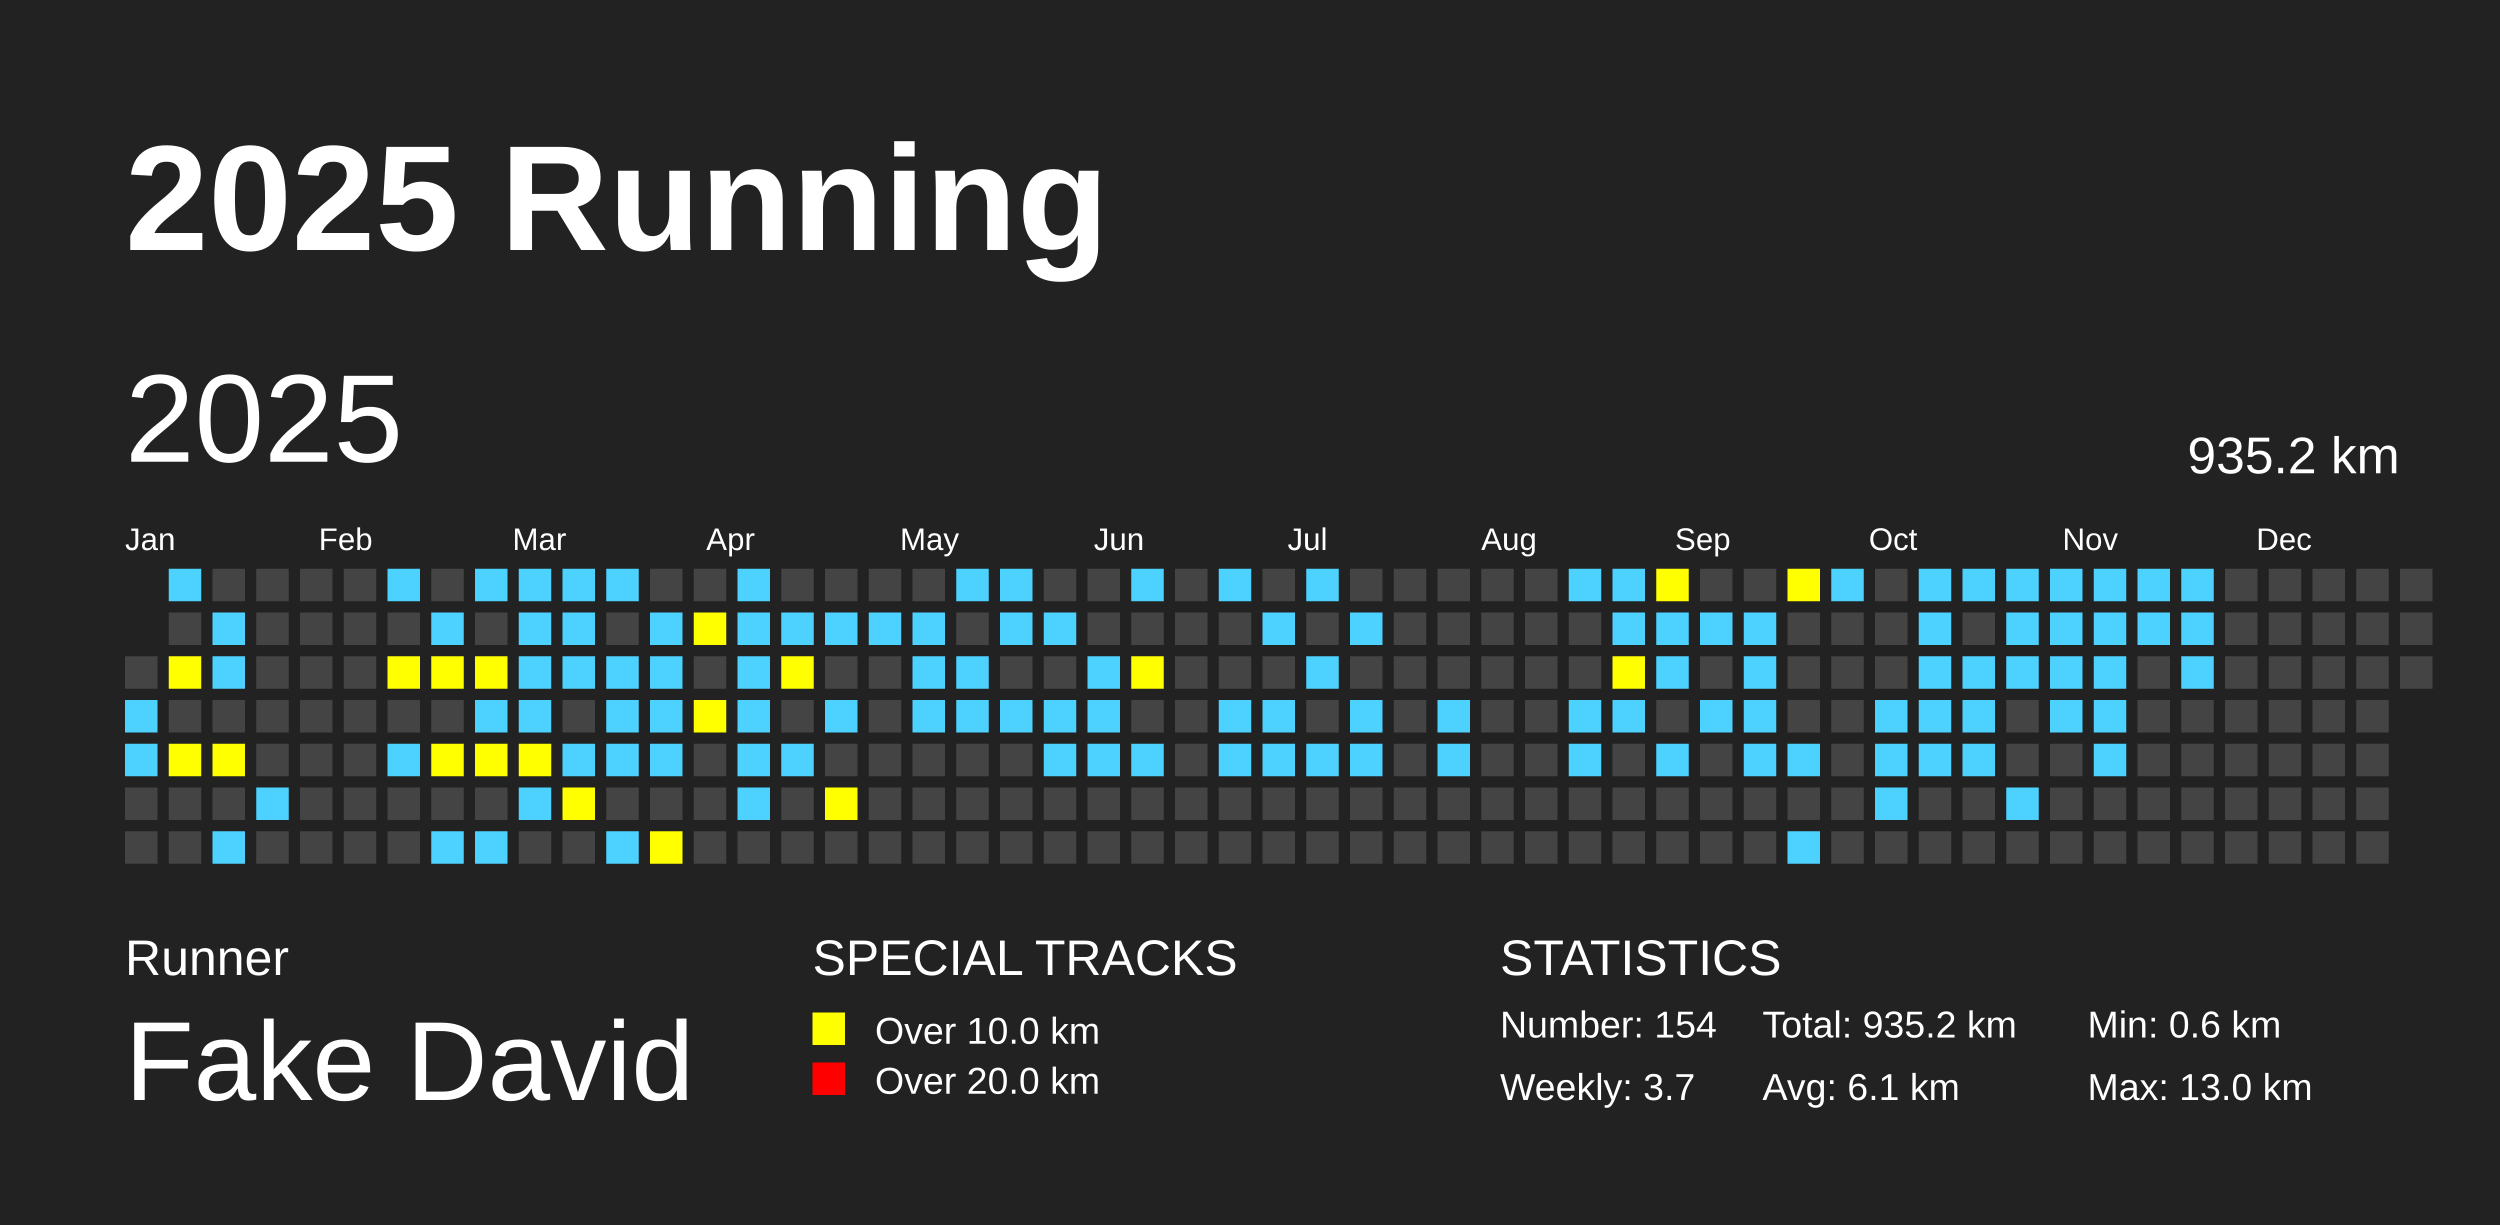
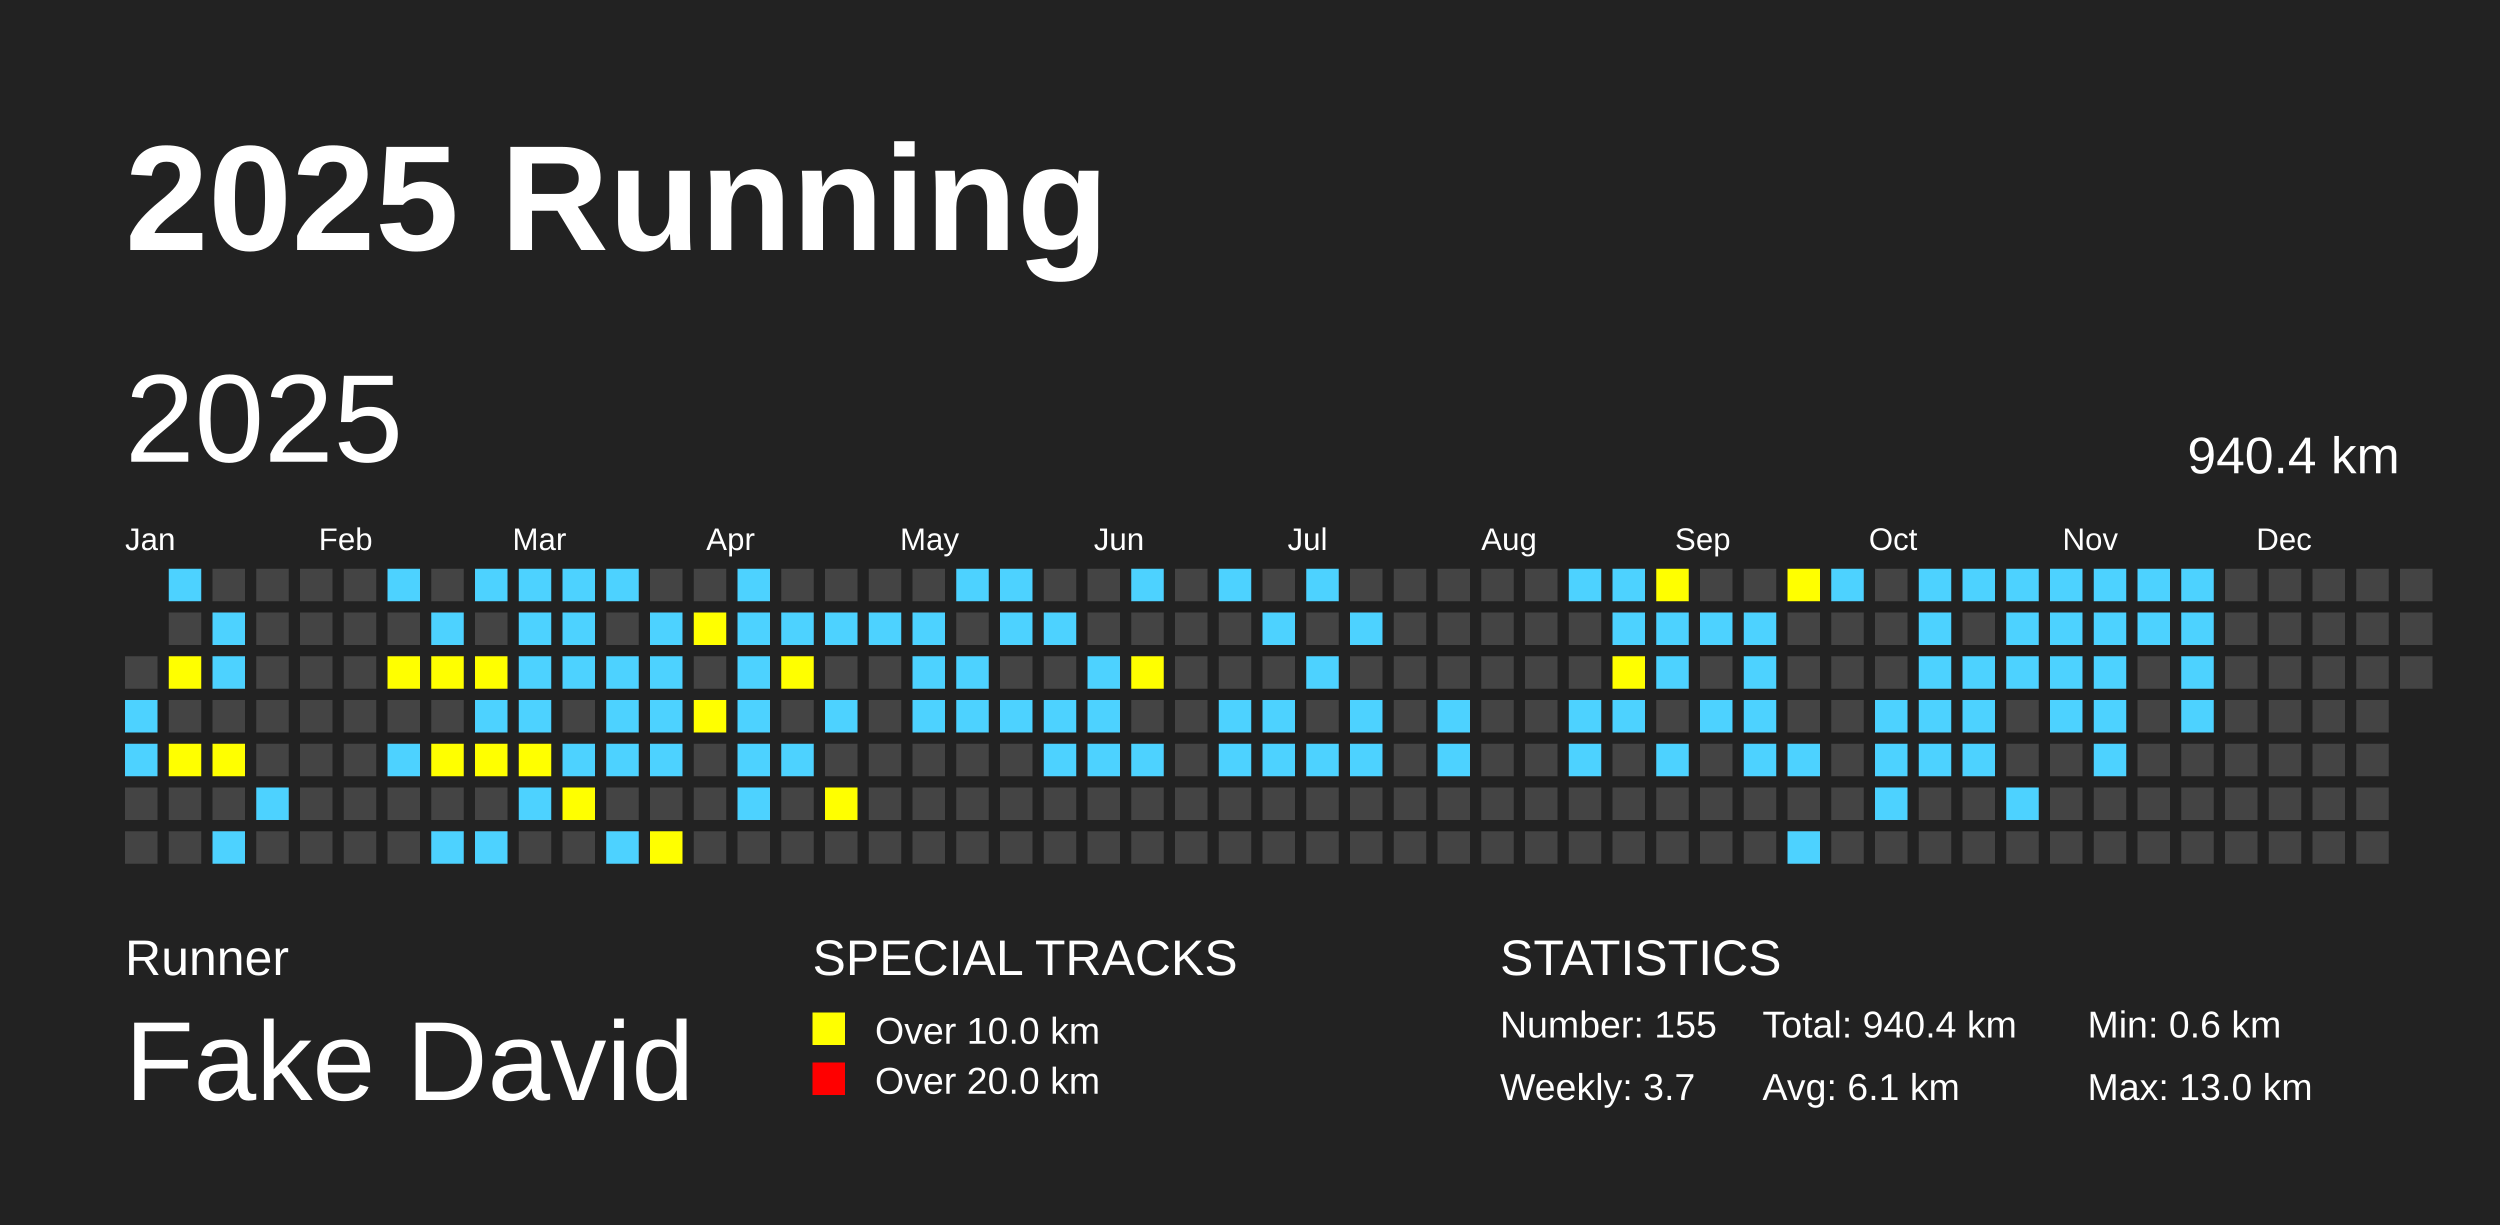
<svg xmlns="http://www.w3.org/2000/svg" baseProfile="full" height="98mm" version="1.1" viewBox="0,0,200,98" width="200mm">
  <defs />
  <rect fill="#222222" height="98" width="200" x="0" y="0" />
  <text fill="#FFFFFF" style="font-size:12px; font-family:Arial; font-weight:bold;" x="10" y="20">2025 Running</text>
  <text fill="#FFFFFF" style="font-size:4px; font-family:Arial" x="10" y="78">Runner</text>
  <text fill="#FFFFFF" style="font-size:9px; font-family:Arial" x="10" y="88">Fake David</text>
  <text fill="#FFFFFF" style="font-size:4px; font-family:Arial" x="65" y="78">SPECIAL TRACKS</text>
  <rect fill="yellow" height="2.6" width="2.6" x="65" y="81" />
  <text fill="#FFFFFF" style="font-size:3px; font-family:Arial" x="70" y="83.5">Over 10.0 km</text>
  <rect fill="red" height="2.6" width="2.6" x="65" y="85" />
  <text fill="#FFFFFF" style="font-size:3px; font-family:Arial" x="70" y="87.5">Over 20.0 km</text>
  <text fill="#FFFFFF" style="font-size:4px; font-family:Arial" x="120" y="78">STATISTICS</text>
-   <text fill="#FFFFFF" style="font-size:3px; font-family:Arial" x="120" y="83">Number: 154</text>
+   <text fill="#FFFFFF" style="font-size:3px; font-family:Arial" x="120" y="83">Number: 155</text>
  <text fill="#FFFFFF" style="font-size:3px; font-family:Arial" x="120" y="88">Weekly: 3.7</text>
-   <text fill="#FFFFFF" style="font-size:3px; font-family:Arial" x="141" y="83">Total: 935.2 km</text>
+   <text fill="#FFFFFF" style="font-size:3px; font-family:Arial" x="141" y="83">Total: 940.4 km</text>
  <text fill="#FFFFFF" style="font-size:3px; font-family:Arial" x="141" y="88">Avg: 6.1 km</text>
  <text fill="#FFFFFF" style="font-size:3px; font-family:Arial" x="167" y="83">Min: 0.6 km</text>
  <text fill="#FFFFFF" style="font-size:3px; font-family:Arial" x="167" y="88">Max: 13.0 km</text>
  <text dominant-baseline="hanging" fill="#FFFFFF" style="font-size:10.0px; font-family:Arial;" x="10" y="30">2025</text>
-   <text dominant-baseline="hanging" fill="#FFFFFF" style="font-size:4.125px; font-family:Arial;" x="175" y="35">935.2 km</text>
+   <text dominant-baseline="hanging" fill="#FFFFFF" style="font-size:4.125px; font-family:Arial;" x="175" y="35">940.4 km</text>
  <text fill="#FFFFFF" style="font-size:2.5px; font-family:Arial" x="10.0" y="44">Jan</text>
  <text fill="#FFFFFF" style="font-size:2.5px; font-family:Arial" x="25.5" y="44">Feb</text>
  <text fill="#FFFFFF" style="font-size:2.5px; font-family:Arial" x="41.0" y="44">Mar</text>
  <text fill="#FFFFFF" style="font-size:2.5px; font-family:Arial" x="56.5" y="44">Apr</text>
  <text fill="#FFFFFF" style="font-size:2.5px; font-family:Arial" x="72.0" y="44">May</text>
  <text fill="#FFFFFF" style="font-size:2.5px; font-family:Arial" x="87.5" y="44">Jun</text>
  <text fill="#FFFFFF" style="font-size:2.5px; font-family:Arial" x="103.0" y="44">Jul</text>
  <text fill="#FFFFFF" style="font-size:2.5px; font-family:Arial" x="118.5" y="44">Aug</text>
  <text fill="#FFFFFF" style="font-size:2.5px; font-family:Arial" x="134.0" y="44">Sep</text>
  <text fill="#FFFFFF" style="font-size:2.5px; font-family:Arial" x="149.5" y="44">Oct</text>
  <text fill="#FFFFFF" style="font-size:2.5px; font-family:Arial" x="165.0" y="44">Nov</text>
  <text fill="#FFFFFF" style="font-size:2.5px; font-family:Arial" x="180.5" y="44">Dec</text>
  <rect fill="#444444" height="2.6" width="2.6" x="10.0" y="52.5" />
  <rect fill="#4DD2FF" height="2.6" width="2.6" x="10.0" y="56.0" />
  <rect fill="#4DD2FF" height="2.6" width="2.6" x="10.0" y="59.5" />
  <rect fill="#444444" height="2.6" width="2.6" x="10.0" y="63.0" />
  <rect fill="#444444" height="2.6" width="2.6" x="10.0" y="66.5" />
  <rect fill="#4DD2FF" height="2.6" width="2.6" x="13.5" y="45.5" />
  <rect fill="#444444" height="2.6" width="2.6" x="13.5" y="49.0" />
  <rect fill="yellow" height="2.6" width="2.6" x="13.5" y="52.5" />
  <rect fill="#444444" height="2.6" width="2.6" x="13.5" y="56.0" />
  <rect fill="yellow" height="2.6" width="2.6" x="13.5" y="59.5" />
  <rect fill="#444444" height="2.6" width="2.6" x="13.5" y="63.0" />
  <rect fill="#444444" height="2.6" width="2.6" x="13.5" y="66.5" />
  <rect fill="#444444" height="2.6" width="2.6" x="17.0" y="45.5" />
  <rect fill="#4DD2FF" height="2.6" width="2.6" x="17.0" y="49.0" />
  <rect fill="#4DD2FF" height="2.6" width="2.6" x="17.0" y="52.5" />
  <rect fill="#444444" height="2.6" width="2.6" x="17.0" y="56.0" />
  <rect fill="yellow" height="2.6" width="2.6" x="17.0" y="59.5" />
  <rect fill="#444444" height="2.6" width="2.6" x="17.0" y="63.0" />
  <rect fill="#4DD2FF" height="2.6" width="2.6" x="17.0" y="66.5" />
  <rect fill="#444444" height="2.6" width="2.6" x="20.5" y="45.5" />
  <rect fill="#444444" height="2.6" width="2.6" x="20.5" y="49.0" />
  <rect fill="#444444" height="2.6" width="2.6" x="20.5" y="52.5" />
  <rect fill="#444444" height="2.6" width="2.6" x="20.5" y="56.0" />
  <rect fill="#444444" height="2.6" width="2.6" x="20.5" y="59.5" />
  <rect fill="#4DD2FF" height="2.6" width="2.6" x="20.5" y="63.0" />
  <rect fill="#444444" height="2.6" width="2.6" x="20.5" y="66.5" />
  <rect fill="#444444" height="2.6" width="2.6" x="24.0" y="45.5" />
  <rect fill="#444444" height="2.6" width="2.6" x="24.0" y="49.0" />
  <rect fill="#444444" height="2.6" width="2.6" x="24.0" y="52.5" />
  <rect fill="#444444" height="2.6" width="2.6" x="24.0" y="56.0" />
  <rect fill="#444444" height="2.6" width="2.6" x="24.0" y="59.5" />
  <rect fill="#444444" height="2.6" width="2.6" x="24.0" y="63.0" />
  <rect fill="#444444" height="2.6" width="2.6" x="24.0" y="66.5" />
  <rect fill="#444444" height="2.6" width="2.6" x="27.5" y="45.5" />
  <rect fill="#444444" height="2.6" width="2.6" x="27.5" y="49.0" />
  <rect fill="#444444" height="2.6" width="2.6" x="27.5" y="52.5" />
  <rect fill="#444444" height="2.6" width="2.6" x="27.5" y="56.0" />
  <rect fill="#444444" height="2.6" width="2.6" x="27.5" y="59.5" />
  <rect fill="#444444" height="2.6" width="2.6" x="27.5" y="63.0" />
  <rect fill="#444444" height="2.6" width="2.6" x="27.5" y="66.5" />
  <rect fill="#4DD2FF" height="2.6" width="2.6" x="31.0" y="45.5" />
  <rect fill="#444444" height="2.6" width="2.6" x="31.0" y="49.0" />
  <rect fill="yellow" height="2.6" width="2.6" x="31.0" y="52.5" />
  <rect fill="#444444" height="2.6" width="2.6" x="31.0" y="56.0" />
  <rect fill="#4DD2FF" height="2.6" width="2.6" x="31.0" y="59.5" />
  <rect fill="#444444" height="2.6" width="2.6" x="31.0" y="63.0" />
  <rect fill="#444444" height="2.6" width="2.6" x="31.0" y="66.5" />
  <rect fill="#444444" height="2.6" width="2.6" x="34.5" y="45.5" />
  <rect fill="#4DD2FF" height="2.6" width="2.6" x="34.5" y="49.0" />
  <rect fill="yellow" height="2.6" width="2.6" x="34.5" y="52.5" />
  <rect fill="#444444" height="2.6" width="2.6" x="34.5" y="56.0" />
  <rect fill="yellow" height="2.6" width="2.6" x="34.5" y="59.5" />
  <rect fill="#444444" height="2.6" width="2.6" x="34.5" y="63.0" />
  <rect fill="#4DD2FF" height="2.6" width="2.6" x="34.5" y="66.5" />
  <rect fill="#4DD2FF" height="2.6" width="2.6" x="38.0" y="45.5" />
  <rect fill="#444444" height="2.6" width="2.6" x="38.0" y="49.0" />
  <rect fill="yellow" height="2.6" width="2.6" x="38.0" y="52.5" />
  <rect fill="#4DD2FF" height="2.6" width="2.6" x="38.0" y="56.0" />
  <rect fill="yellow" height="2.6" width="2.6" x="38.0" y="59.5" />
  <rect fill="#444444" height="2.6" width="2.6" x="38.0" y="63.0" />
  <rect fill="#4DD2FF" height="2.6" width="2.6" x="38.0" y="66.5" />
  <rect fill="#4DD2FF" height="2.6" width="2.6" x="41.5" y="45.5" />
  <rect fill="#4DD2FF" height="2.6" width="2.6" x="41.5" y="49.0" />
  <rect fill="#4DD2FF" height="2.6" width="2.6" x="41.5" y="52.5" />
  <rect fill="#4DD2FF" height="2.6" width="2.6" x="41.5" y="56.0" />
  <rect fill="yellow" height="2.6" width="2.6" x="41.5" y="59.5" />
  <rect fill="#4DD2FF" height="2.6" width="2.6" x="41.5" y="63.0" />
  <rect fill="#444444" height="2.6" width="2.6" x="41.5" y="66.5" />
  <rect fill="#4DD2FF" height="2.6" width="2.6" x="45.0" y="45.5" />
  <rect fill="#4DD2FF" height="2.6" width="2.6" x="45.0" y="49.0" />
  <rect fill="#4DD2FF" height="2.6" width="2.6" x="45.0" y="52.5" />
  <rect fill="#444444" height="2.6" width="2.6" x="45.0" y="56.0" />
  <rect fill="#4DD2FF" height="2.6" width="2.6" x="45.0" y="59.5" />
  <rect fill="yellow" height="2.6" width="2.6" x="45.0" y="63.0" />
  <rect fill="#444444" height="2.6" width="2.6" x="45.0" y="66.5" />
  <rect fill="#4DD2FF" height="2.6" width="2.6" x="48.5" y="45.5" />
  <rect fill="#444444" height="2.6" width="2.6" x="48.5" y="49.0" />
  <rect fill="#4DD2FF" height="2.6" width="2.6" x="48.5" y="52.5" />
  <rect fill="#4DD2FF" height="2.6" width="2.6" x="48.5" y="56.0" />
  <rect fill="#4DD2FF" height="2.6" width="2.6" x="48.5" y="59.5" />
  <rect fill="#444444" height="2.6" width="2.6" x="48.5" y="63.0" />
  <rect fill="#4DD2FF" height="2.6" width="2.6" x="48.5" y="66.5" />
  <rect fill="#444444" height="2.6" width="2.6" x="52.0" y="45.5" />
  <rect fill="#4DD2FF" height="2.6" width="2.6" x="52.0" y="49.0" />
  <rect fill="#4DD2FF" height="2.6" width="2.6" x="52.0" y="52.5" />
  <rect fill="#4DD2FF" height="2.6" width="2.6" x="52.0" y="56.0" />
  <rect fill="#4DD2FF" height="2.6" width="2.6" x="52.0" y="59.5" />
  <rect fill="#444444" height="2.6" width="2.6" x="52.0" y="63.0" />
  <rect fill="yellow" height="2.6" width="2.6" x="52.0" y="66.5" />
  <rect fill="#444444" height="2.6" width="2.6" x="55.5" y="45.5" />
  <rect fill="yellow" height="2.6" width="2.6" x="55.5" y="49.0" />
  <rect fill="#444444" height="2.6" width="2.6" x="55.5" y="52.5" />
  <rect fill="yellow" height="2.6" width="2.6" x="55.5" y="56.0" />
  <rect fill="#444444" height="2.6" width="2.6" x="55.5" y="59.5" />
  <rect fill="#444444" height="2.6" width="2.6" x="55.5" y="63.0" />
  <rect fill="#444444" height="2.6" width="2.6" x="55.5" y="66.5" />
  <rect fill="#4DD2FF" height="2.6" width="2.6" x="59.0" y="45.5" />
  <rect fill="#4DD2FF" height="2.6" width="2.6" x="59.0" y="49.0" />
  <rect fill="#4DD2FF" height="2.6" width="2.6" x="59.0" y="52.5" />
  <rect fill="#4DD2FF" height="2.6" width="2.6" x="59.0" y="56.0" />
  <rect fill="#4DD2FF" height="2.6" width="2.6" x="59.0" y="59.5" />
  <rect fill="#4DD2FF" height="2.6" width="2.6" x="59.0" y="63.0" />
  <rect fill="#444444" height="2.6" width="2.6" x="59.0" y="66.5" />
  <rect fill="#444444" height="2.6" width="2.6" x="62.5" y="45.5" />
  <rect fill="#4DD2FF" height="2.6" width="2.6" x="62.5" y="49.0" />
  <rect fill="yellow" height="2.6" width="2.6" x="62.5" y="52.5" />
  <rect fill="#444444" height="2.6" width="2.6" x="62.5" y="56.0" />
  <rect fill="#4DD2FF" height="2.6" width="2.6" x="62.5" y="59.5" />
  <rect fill="#444444" height="2.6" width="2.6" x="62.5" y="63.0" />
  <rect fill="#444444" height="2.6" width="2.6" x="62.5" y="66.5" />
  <rect fill="#444444" height="2.6" width="2.6" x="66.0" y="45.5" />
  <rect fill="#4DD2FF" height="2.6" width="2.6" x="66.0" y="49.0" />
  <rect fill="#444444" height="2.6" width="2.6" x="66.0" y="52.5" />
  <rect fill="#4DD2FF" height="2.6" width="2.6" x="66.0" y="56.0" />
  <rect fill="#444444" height="2.6" width="2.6" x="66.0" y="59.5" />
  <rect fill="yellow" height="2.6" width="2.6" x="66.0" y="63.0" />
  <rect fill="#444444" height="2.6" width="2.6" x="66.0" y="66.5" />
  <rect fill="#444444" height="2.6" width="2.6" x="69.5" y="45.5" />
  <rect fill="#4DD2FF" height="2.6" width="2.6" x="69.5" y="49.0" />
  <rect fill="#444444" height="2.6" width="2.6" x="69.5" y="52.5" />
  <rect fill="#444444" height="2.6" width="2.6" x="69.5" y="56.0" />
  <rect fill="#444444" height="2.6" width="2.6" x="69.5" y="59.5" />
  <rect fill="#444444" height="2.6" width="2.6" x="69.5" y="63.0" />
  <rect fill="#444444" height="2.6" width="2.6" x="69.5" y="66.5" />
  <rect fill="#444444" height="2.6" width="2.6" x="73.0" y="45.5" />
  <rect fill="#4DD2FF" height="2.6" width="2.6" x="73.0" y="49.0" />
  <rect fill="#4DD2FF" height="2.6" width="2.6" x="73.0" y="52.5" />
  <rect fill="#4DD2FF" height="2.6" width="2.6" x="73.0" y="56.0" />
  <rect fill="#444444" height="2.6" width="2.6" x="73.0" y="59.5" />
  <rect fill="#444444" height="2.6" width="2.6" x="73.0" y="63.0" />
  <rect fill="#444444" height="2.6" width="2.6" x="73.0" y="66.5" />
  <rect fill="#4DD2FF" height="2.6" width="2.6" x="76.5" y="45.5" />
  <rect fill="#444444" height="2.6" width="2.6" x="76.5" y="49.0" />
  <rect fill="#4DD2FF" height="2.6" width="2.6" x="76.5" y="52.5" />
  <rect fill="#4DD2FF" height="2.6" width="2.6" x="76.5" y="56.0" />
  <rect fill="#444444" height="2.6" width="2.6" x="76.5" y="59.5" />
  <rect fill="#444444" height="2.6" width="2.6" x="76.5" y="63.0" />
  <rect fill="#444444" height="2.6" width="2.6" x="76.5" y="66.5" />
  <rect fill="#4DD2FF" height="2.6" width="2.6" x="80.0" y="45.5" />
  <rect fill="#4DD2FF" height="2.6" width="2.6" x="80.0" y="49.0" />
  <rect fill="#444444" height="2.6" width="2.6" x="80.0" y="52.5" />
  <rect fill="#4DD2FF" height="2.6" width="2.6" x="80.0" y="56.0" />
  <rect fill="#444444" height="2.6" width="2.6" x="80.0" y="59.5" />
  <rect fill="#444444" height="2.6" width="2.6" x="80.0" y="63.0" />
  <rect fill="#444444" height="2.6" width="2.6" x="80.0" y="66.5" />
  <rect fill="#444444" height="2.6" width="2.6" x="83.5" y="45.5" />
  <rect fill="#4DD2FF" height="2.6" width="2.6" x="83.5" y="49.0" />
  <rect fill="#444444" height="2.6" width="2.6" x="83.5" y="52.5" />
  <rect fill="#4DD2FF" height="2.6" width="2.6" x="83.5" y="56.0" />
  <rect fill="#4DD2FF" height="2.6" width="2.6" x="83.5" y="59.5" />
  <rect fill="#444444" height="2.6" width="2.6" x="83.5" y="63.0" />
  <rect fill="#444444" height="2.6" width="2.6" x="83.5" y="66.5" />
  <rect fill="#444444" height="2.6" width="2.6" x="87.0" y="45.5" />
  <rect fill="#444444" height="2.6" width="2.6" x="87.0" y="49.0" />
  <rect fill="#4DD2FF" height="2.6" width="2.6" x="87.0" y="52.5" />
  <rect fill="#4DD2FF" height="2.6" width="2.6" x="87.0" y="56.0" />
  <rect fill="#4DD2FF" height="2.6" width="2.6" x="87.0" y="59.5" />
  <rect fill="#444444" height="2.6" width="2.6" x="87.0" y="63.0" />
  <rect fill="#444444" height="2.6" width="2.6" x="87.0" y="66.5" />
  <rect fill="#4DD2FF" height="2.6" width="2.6" x="90.5" y="45.5" />
  <rect fill="#444444" height="2.6" width="2.6" x="90.5" y="49.0" />
  <rect fill="yellow" height="2.6" width="2.6" x="90.5" y="52.5" />
  <rect fill="#444444" height="2.6" width="2.6" x="90.5" y="56.0" />
  <rect fill="#4DD2FF" height="2.6" width="2.6" x="90.5" y="59.5" />
  <rect fill="#444444" height="2.6" width="2.6" x="90.5" y="63.0" />
  <rect fill="#444444" height="2.6" width="2.6" x="90.5" y="66.5" />
  <rect fill="#444444" height="2.6" width="2.6" x="94.0" y="45.5" />
  <rect fill="#444444" height="2.6" width="2.6" x="94.0" y="49.0" />
  <rect fill="#444444" height="2.6" width="2.6" x="94.0" y="52.5" />
  <rect fill="#444444" height="2.6" width="2.6" x="94.0" y="56.0" />
  <rect fill="#444444" height="2.6" width="2.6" x="94.0" y="59.5" />
  <rect fill="#444444" height="2.6" width="2.6" x="94.0" y="63.0" />
  <rect fill="#444444" height="2.6" width="2.6" x="94.0" y="66.5" />
  <rect fill="#4DD2FF" height="2.6" width="2.6" x="97.5" y="45.5" />
  <rect fill="#444444" height="2.6" width="2.6" x="97.5" y="49.0" />
  <rect fill="#444444" height="2.6" width="2.6" x="97.5" y="52.5" />
  <rect fill="#4DD2FF" height="2.6" width="2.6" x="97.5" y="56.0" />
  <rect fill="#4DD2FF" height="2.6" width="2.6" x="97.5" y="59.5" />
  <rect fill="#444444" height="2.6" width="2.6" x="97.5" y="63.0" />
  <rect fill="#444444" height="2.6" width="2.6" x="97.5" y="66.5" />
  <rect fill="#444444" height="2.6" width="2.6" x="101.0" y="45.5" />
  <rect fill="#4DD2FF" height="2.6" width="2.6" x="101.0" y="49.0" />
  <rect fill="#444444" height="2.6" width="2.6" x="101.0" y="52.5" />
  <rect fill="#4DD2FF" height="2.6" width="2.6" x="101.0" y="56.0" />
  <rect fill="#4DD2FF" height="2.6" width="2.6" x="101.0" y="59.5" />
  <rect fill="#444444" height="2.6" width="2.6" x="101.0" y="63.0" />
  <rect fill="#444444" height="2.6" width="2.6" x="101.0" y="66.5" />
  <rect fill="#4DD2FF" height="2.6" width="2.6" x="104.5" y="45.5" />
  <rect fill="#444444" height="2.6" width="2.6" x="104.5" y="49.0" />
  <rect fill="#4DD2FF" height="2.6" width="2.6" x="104.5" y="52.5" />
  <rect fill="#444444" height="2.6" width="2.6" x="104.5" y="56.0" />
  <rect fill="#4DD2FF" height="2.6" width="2.6" x="104.5" y="59.5" />
  <rect fill="#444444" height="2.6" width="2.6" x="104.5" y="63.0" />
  <rect fill="#444444" height="2.6" width="2.6" x="104.5" y="66.5" />
  <rect fill="#444444" height="2.6" width="2.6" x="108.0" y="45.5" />
  <rect fill="#4DD2FF" height="2.6" width="2.6" x="108.0" y="49.0" />
  <rect fill="#444444" height="2.6" width="2.6" x="108.0" y="52.5" />
  <rect fill="#4DD2FF" height="2.6" width="2.6" x="108.0" y="56.0" />
  <rect fill="#4DD2FF" height="2.6" width="2.6" x="108.0" y="59.5" />
  <rect fill="#444444" height="2.6" width="2.6" x="108.0" y="63.0" />
  <rect fill="#444444" height="2.6" width="2.6" x="108.0" y="66.5" />
  <rect fill="#444444" height="2.6" width="2.6" x="111.5" y="45.5" />
  <rect fill="#444444" height="2.6" width="2.6" x="111.5" y="49.0" />
  <rect fill="#444444" height="2.6" width="2.6" x="111.5" y="52.5" />
  <rect fill="#444444" height="2.6" width="2.6" x="111.5" y="56.0" />
  <rect fill="#444444" height="2.6" width="2.6" x="111.5" y="59.5" />
  <rect fill="#444444" height="2.6" width="2.6" x="111.5" y="63.0" />
  <rect fill="#444444" height="2.6" width="2.6" x="111.5" y="66.5" />
  <rect fill="#444444" height="2.6" width="2.6" x="115.0" y="45.5" />
  <rect fill="#444444" height="2.6" width="2.6" x="115.0" y="49.0" />
  <rect fill="#444444" height="2.6" width="2.6" x="115.0" y="52.5" />
  <rect fill="#4DD2FF" height="2.6" width="2.6" x="115.0" y="56.0" />
  <rect fill="#4DD2FF" height="2.6" width="2.6" x="115.0" y="59.5" />
  <rect fill="#444444" height="2.6" width="2.6" x="115.0" y="63.0" />
  <rect fill="#444444" height="2.6" width="2.6" x="115.0" y="66.5" />
  <rect fill="#444444" height="2.6" width="2.6" x="118.5" y="45.5" />
  <rect fill="#444444" height="2.6" width="2.6" x="118.5" y="49.0" />
  <rect fill="#444444" height="2.6" width="2.6" x="118.5" y="52.5" />
  <rect fill="#444444" height="2.6" width="2.6" x="118.5" y="56.0" />
  <rect fill="#444444" height="2.6" width="2.6" x="118.5" y="59.5" />
  <rect fill="#444444" height="2.6" width="2.6" x="118.5" y="63.0" />
  <rect fill="#444444" height="2.6" width="2.6" x="118.5" y="66.5" />
  <rect fill="#444444" height="2.6" width="2.6" x="122.0" y="45.5" />
  <rect fill="#444444" height="2.6" width="2.6" x="122.0" y="49.0" />
  <rect fill="#444444" height="2.6" width="2.6" x="122.0" y="52.5" />
  <rect fill="#444444" height="2.6" width="2.6" x="122.0" y="56.0" />
  <rect fill="#444444" height="2.6" width="2.6" x="122.0" y="59.5" />
  <rect fill="#444444" height="2.6" width="2.6" x="122.0" y="63.0" />
  <rect fill="#444444" height="2.6" width="2.6" x="122.0" y="66.5" />
  <rect fill="#4DD2FF" height="2.6" width="2.6" x="125.5" y="45.5" />
  <rect fill="#444444" height="2.6" width="2.6" x="125.5" y="49.0" />
  <rect fill="#444444" height="2.6" width="2.6" x="125.5" y="52.5" />
  <rect fill="#4DD2FF" height="2.6" width="2.6" x="125.5" y="56.0" />
  <rect fill="#4DD2FF" height="2.6" width="2.6" x="125.5" y="59.5" />
  <rect fill="#444444" height="2.6" width="2.6" x="125.5" y="63.0" />
  <rect fill="#444444" height="2.6" width="2.6" x="125.5" y="66.5" />
  <rect fill="#4DD2FF" height="2.6" width="2.6" x="129.0" y="45.5" />
  <rect fill="#4DD2FF" height="2.6" width="2.6" x="129.0" y="49.0" />
  <rect fill="yellow" height="2.6" width="2.6" x="129.0" y="52.5" />
  <rect fill="#4DD2FF" height="2.6" width="2.6" x="129.0" y="56.0" />
  <rect fill="#444444" height="2.6" width="2.6" x="129.0" y="59.5" />
  <rect fill="#444444" height="2.6" width="2.6" x="129.0" y="63.0" />
  <rect fill="#444444" height="2.6" width="2.6" x="129.0" y="66.5" />
  <rect fill="yellow" height="2.6" width="2.6" x="132.5" y="45.5" />
  <rect fill="#4DD2FF" height="2.6" width="2.6" x="132.5" y="49.0" />
  <rect fill="#4DD2FF" height="2.6" width="2.6" x="132.5" y="52.5" />
  <rect fill="#444444" height="2.6" width="2.6" x="132.5" y="56.0" />
  <rect fill="#4DD2FF" height="2.6" width="2.6" x="132.5" y="59.5" />
  <rect fill="#444444" height="2.6" width="2.6" x="132.5" y="63.0" />
  <rect fill="#444444" height="2.6" width="2.6" x="132.5" y="66.5" />
  <rect fill="#444444" height="2.6" width="2.6" x="136.0" y="45.5" />
  <rect fill="#4DD2FF" height="2.6" width="2.6" x="136.0" y="49.0" />
  <rect fill="#444444" height="2.6" width="2.6" x="136.0" y="52.5" />
  <rect fill="#4DD2FF" height="2.6" width="2.6" x="136.0" y="56.0" />
  <rect fill="#444444" height="2.6" width="2.6" x="136.0" y="59.5" />
  <rect fill="#444444" height="2.6" width="2.6" x="136.0" y="63.0" />
  <rect fill="#444444" height="2.6" width="2.6" x="136.0" y="66.5" />
  <rect fill="#444444" height="2.6" width="2.6" x="139.5" y="45.5" />
  <rect fill="#4DD2FF" height="2.6" width="2.6" x="139.5" y="49.0" />
  <rect fill="#4DD2FF" height="2.6" width="2.6" x="139.5" y="52.5" />
  <rect fill="#4DD2FF" height="2.6" width="2.6" x="139.5" y="56.0" />
  <rect fill="#4DD2FF" height="2.6" width="2.6" x="139.5" y="59.5" />
  <rect fill="#444444" height="2.6" width="2.6" x="139.5" y="63.0" />
  <rect fill="#444444" height="2.6" width="2.6" x="139.5" y="66.5" />
  <rect fill="yellow" height="2.6" width="2.6" x="143.0" y="45.5" />
  <rect fill="#444444" height="2.6" width="2.6" x="143.0" y="49.0" />
  <rect fill="#444444" height="2.6" width="2.6" x="143.0" y="52.5" />
  <rect fill="#444444" height="2.6" width="2.6" x="143.0" y="56.0" />
  <rect fill="#4DD2FF" height="2.6" width="2.6" x="143.0" y="59.5" />
  <rect fill="#444444" height="2.6" width="2.6" x="143.0" y="63.0" />
  <rect fill="#4DD2FF" height="2.6" width="2.6" x="143.0" y="66.5" />
  <rect fill="#4DD2FF" height="2.6" width="2.6" x="146.5" y="45.5" />
  <rect fill="#444444" height="2.6" width="2.6" x="146.5" y="49.0" />
  <rect fill="#444444" height="2.6" width="2.6" x="146.5" y="52.5" />
  <rect fill="#444444" height="2.6" width="2.6" x="146.5" y="56.0" />
  <rect fill="#444444" height="2.6" width="2.6" x="146.5" y="59.5" />
  <rect fill="#444444" height="2.6" width="2.6" x="146.5" y="63.0" />
  <rect fill="#444444" height="2.6" width="2.6" x="146.5" y="66.5" />
  <rect fill="#444444" height="2.6" width="2.6" x="150.0" y="45.5" />
  <rect fill="#444444" height="2.6" width="2.6" x="150.0" y="49.0" />
  <rect fill="#444444" height="2.6" width="2.6" x="150.0" y="52.5" />
  <rect fill="#4DD2FF" height="2.6" width="2.6" x="150.0" y="56.0" />
  <rect fill="#4DD2FF" height="2.6" width="2.6" x="150.0" y="59.5" />
  <rect fill="#4DD2FF" height="2.6" width="2.6" x="150.0" y="63.0" />
  <rect fill="#444444" height="2.6" width="2.6" x="150.0" y="66.5" />
  <rect fill="#4DD2FF" height="2.6" width="2.6" x="153.5" y="45.5" />
  <rect fill="#4DD2FF" height="2.6" width="2.6" x="153.5" y="49.0" />
  <rect fill="#4DD2FF" height="2.6" width="2.6" x="153.5" y="52.5" />
  <rect fill="#4DD2FF" height="2.6" width="2.6" x="153.5" y="56.0" />
  <rect fill="#4DD2FF" height="2.6" width="2.6" x="153.5" y="59.5" />
  <rect fill="#444444" height="2.6" width="2.6" x="153.5" y="63.0" />
  <rect fill="#444444" height="2.6" width="2.6" x="153.5" y="66.5" />
  <rect fill="#4DD2FF" height="2.6" width="2.6" x="157.0" y="45.5" />
  <rect fill="#444444" height="2.6" width="2.6" x="157.0" y="49.0" />
  <rect fill="#4DD2FF" height="2.6" width="2.6" x="157.0" y="52.5" />
  <rect fill="#4DD2FF" height="2.6" width="2.6" x="157.0" y="56.0" />
  <rect fill="#4DD2FF" height="2.6" width="2.6" x="157.0" y="59.5" />
  <rect fill="#444444" height="2.6" width="2.6" x="157.0" y="63.0" />
  <rect fill="#444444" height="2.6" width="2.6" x="157.0" y="66.5" />
  <rect fill="#4DD2FF" height="2.6" width="2.6" x="160.5" y="45.5" />
  <rect fill="#4DD2FF" height="2.6" width="2.6" x="160.5" y="49.0" />
  <rect fill="#4DD2FF" height="2.6" width="2.6" x="160.5" y="52.5" />
  <rect fill="#444444" height="2.6" width="2.6" x="160.5" y="56.0" />
  <rect fill="#444444" height="2.6" width="2.6" x="160.5" y="59.5" />
  <rect fill="#4DD2FF" height="2.6" width="2.6" x="160.5" y="63.0" />
  <rect fill="#444444" height="2.6" width="2.6" x="160.5" y="66.5" />
  <rect fill="#4DD2FF" height="2.6" width="2.6" x="164.0" y="45.5" />
  <rect fill="#4DD2FF" height="2.6" width="2.6" x="164.0" y="49.0" />
  <rect fill="#4DD2FF" height="2.6" width="2.6" x="164.0" y="52.5" />
  <rect fill="#4DD2FF" height="2.6" width="2.6" x="164.0" y="56.0" />
  <rect fill="#444444" height="2.6" width="2.6" x="164.0" y="59.5" />
  <rect fill="#444444" height="2.6" width="2.6" x="164.0" y="63.0" />
  <rect fill="#444444" height="2.6" width="2.6" x="164.0" y="66.5" />
  <rect fill="#4DD2FF" height="2.6" width="2.6" x="167.5" y="45.5" />
  <rect fill="#4DD2FF" height="2.6" width="2.6" x="167.5" y="49.0" />
  <rect fill="#4DD2FF" height="2.6" width="2.6" x="167.5" y="52.5" />
  <rect fill="#4DD2FF" height="2.6" width="2.6" x="167.5" y="56.0" />
  <rect fill="#4DD2FF" height="2.6" width="2.6" x="167.5" y="59.5" />
  <rect fill="#444444" height="2.6" width="2.6" x="167.5" y="63.0" />
  <rect fill="#444444" height="2.6" width="2.6" x="167.5" y="66.5" />
  <rect fill="#4DD2FF" height="2.6" width="2.6" x="171.0" y="45.5" />
  <rect fill="#4DD2FF" height="2.6" width="2.6" x="171.0" y="49.0" />
  <rect fill="#444444" height="2.6" width="2.6" x="171.0" y="52.5" />
  <rect fill="#444444" height="2.6" width="2.6" x="171.0" y="56.0" />
  <rect fill="#444444" height="2.6" width="2.6" x="171.0" y="59.5" />
  <rect fill="#444444" height="2.6" width="2.6" x="171.0" y="63.0" />
  <rect fill="#444444" height="2.6" width="2.6" x="171.0" y="66.5" />
  <rect fill="#4DD2FF" height="2.6" width="2.6" x="174.5" y="45.5" />
  <rect fill="#4DD2FF" height="2.6" width="2.6" x="174.5" y="49.0" />
  <rect fill="#4DD2FF" height="2.6" width="2.6" x="174.5" y="52.5" />
-   <rect fill="#444444" height="2.6" width="2.6" x="174.5" y="56.0" />
+   <rect fill="#4DD2FF" height="2.6" width="2.6" x="174.5" y="56.0" />
  <rect fill="#444444" height="2.6" width="2.6" x="174.5" y="59.5" />
  <rect fill="#444444" height="2.6" width="2.6" x="174.5" y="63.0" />
  <rect fill="#444444" height="2.6" width="2.6" x="174.5" y="66.5" />
  <rect fill="#444444" height="2.6" width="2.6" x="178.0" y="45.5" />
  <rect fill="#444444" height="2.6" width="2.6" x="178.0" y="49.0" />
  <rect fill="#444444" height="2.6" width="2.6" x="178.0" y="52.5" />
  <rect fill="#444444" height="2.6" width="2.6" x="178.0" y="56.0" />
  <rect fill="#444444" height="2.6" width="2.6" x="178.0" y="59.5" />
  <rect fill="#444444" height="2.6" width="2.6" x="178.0" y="63.0" />
  <rect fill="#444444" height="2.6" width="2.6" x="178.0" y="66.5" />
  <rect fill="#444444" height="2.6" width="2.6" x="181.5" y="45.5" />
  <rect fill="#444444" height="2.6" width="2.6" x="181.5" y="49.0" />
  <rect fill="#444444" height="2.6" width="2.6" x="181.5" y="52.5" />
  <rect fill="#444444" height="2.6" width="2.6" x="181.5" y="56.0" />
  <rect fill="#444444" height="2.6" width="2.6" x="181.5" y="59.5" />
  <rect fill="#444444" height="2.6" width="2.6" x="181.5" y="63.0" />
  <rect fill="#444444" height="2.6" width="2.6" x="181.5" y="66.5" />
  <rect fill="#444444" height="2.6" width="2.6" x="185.0" y="45.5" />
  <rect fill="#444444" height="2.6" width="2.6" x="185.0" y="49.0" />
  <rect fill="#444444" height="2.6" width="2.6" x="185.0" y="52.5" />
  <rect fill="#444444" height="2.6" width="2.6" x="185.0" y="56.0" />
  <rect fill="#444444" height="2.6" width="2.6" x="185.0" y="59.5" />
  <rect fill="#444444" height="2.6" width="2.6" x="185.0" y="63.0" />
  <rect fill="#444444" height="2.6" width="2.6" x="185.0" y="66.5" />
  <rect fill="#444444" height="2.6" width="2.6" x="188.5" y="45.5" />
  <rect fill="#444444" height="2.6" width="2.6" x="188.5" y="49.0" />
  <rect fill="#444444" height="2.6" width="2.6" x="188.5" y="52.5" />
  <rect fill="#444444" height="2.6" width="2.6" x="188.5" y="56.0" />
  <rect fill="#444444" height="2.6" width="2.6" x="188.5" y="59.5" />
  <rect fill="#444444" height="2.6" width="2.6" x="188.5" y="63.0" />
  <rect fill="#444444" height="2.6" width="2.6" x="188.5" y="66.5" />
  <rect fill="#444444" height="2.6" width="2.6" x="192.0" y="45.5" />
  <rect fill="#444444" height="2.6" width="2.6" x="192.0" y="49.0" />
  <rect fill="#444444" height="2.6" width="2.6" x="192.0" y="52.5" />
</svg>
